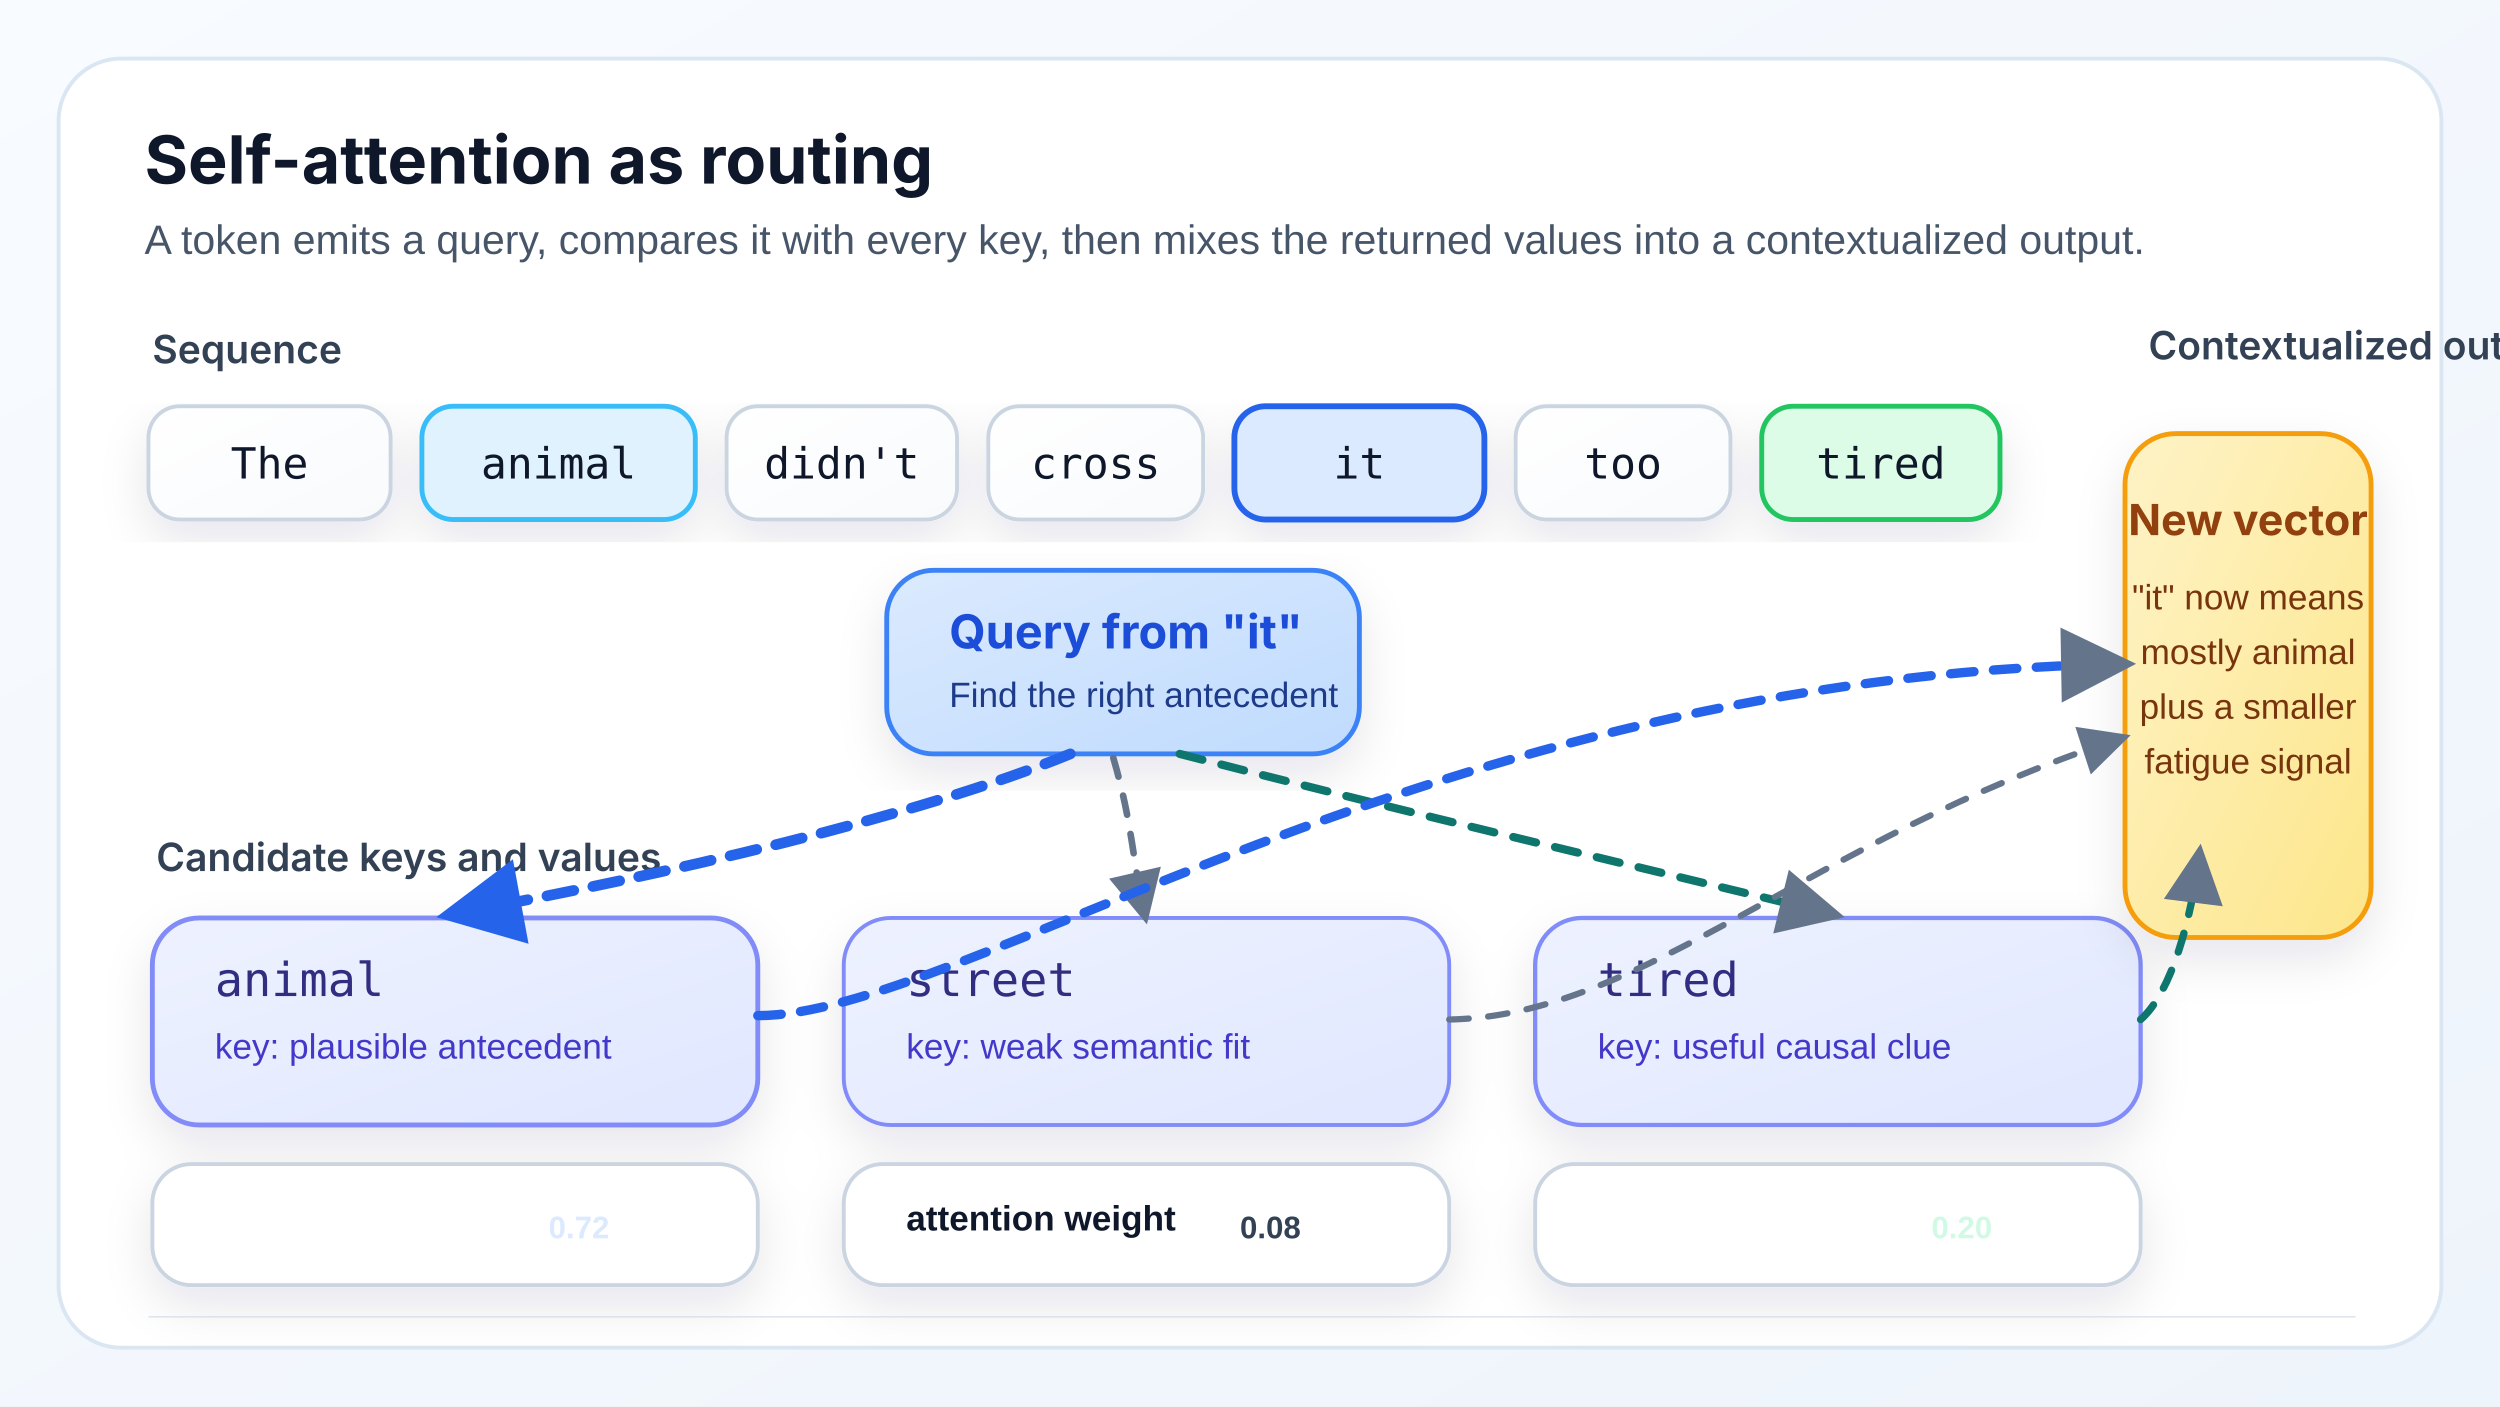
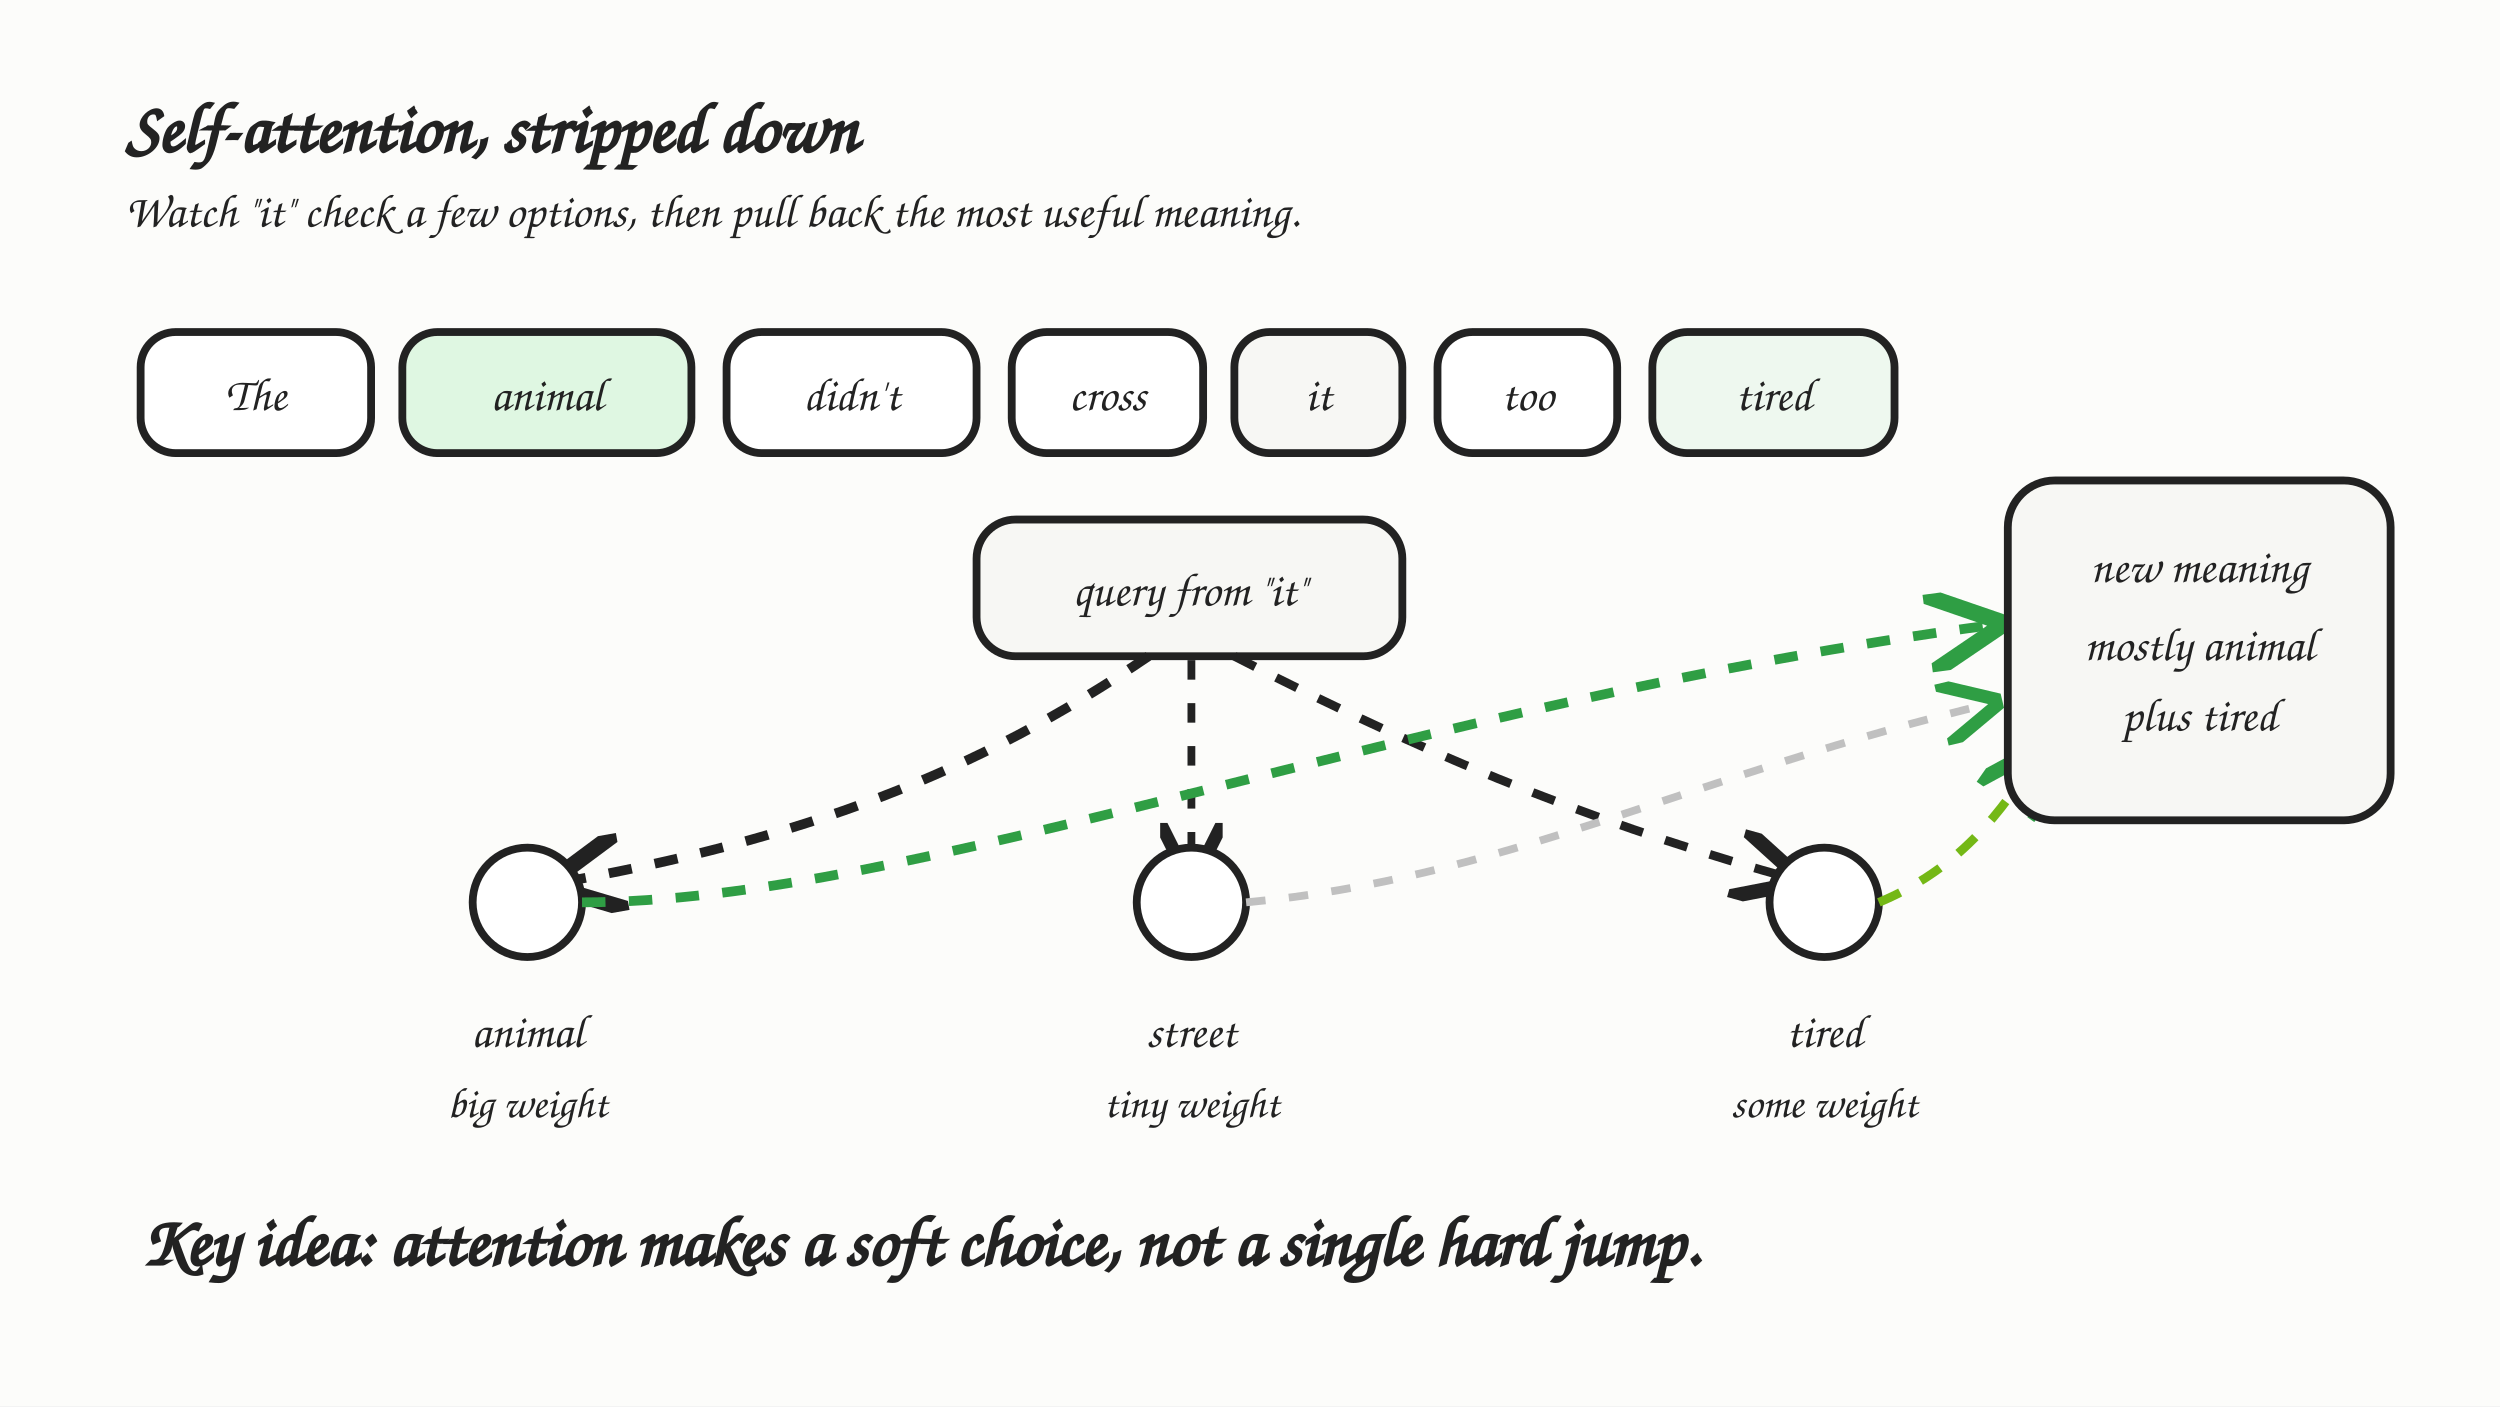
<svg xmlns="http://www.w3.org/2000/svg" width="1280" height="720" viewBox="0 0 1280 720" role="img" aria-labelledby="title desc">
  <defs>
-     <linearGradient id="bg" x1="0" y1="0" x2="1" y2="1">
-       <stop offset="0%" stop-color="#f8fbff" />
-       <stop offset="100%" stop-color="#eef4fb" />
-     </linearGradient>
-     <linearGradient id="tokenFill" x1="0" y1="0" x2="1" y2="1">
-       <stop offset="0%" stop-color="#ffffff" />
-       <stop offset="100%" stop-color="#f8fafc" />
-     </linearGradient>
-     <linearGradient id="queryFill" x1="0" y1="0" x2="1" y2="1">
-       <stop offset="0%" stop-color="#dbeafe" />
-       <stop offset="100%" stop-color="#bfdbfe" />
-     </linearGradient>
-     <linearGradient id="memoryFill" x1="0" y1="0" x2="1" y2="1">
-       <stop offset="0%" stop-color="#eef2ff" />
-       <stop offset="100%" stop-color="#e0e7ff" />
-     </linearGradient>
-     <linearGradient id="outputFill" x1="0" y1="0" x2="1" y2="1">
-       <stop offset="0%" stop-color="#fef3c7" />
-       <stop offset="100%" stop-color="#fde68a" />
-     </linearGradient>
-     <filter id="shadow" x="-20%" y="-20%" width="140%" height="140%">
-       <feDropShadow dx="0" dy="10" stdDeviation="12" flood-color="#0f172a" flood-opacity="0.1" />
-     </filter>
-     <marker id="arrow" viewBox="0 0 10 10" refX="8" refY="5" markerWidth="8" markerHeight="8" orient="auto-start-reverse">
-       <path d="M 0 0 L 10 5 L 0 10 z" fill="#2563eb" />
-     </marker>
-     <marker id="arrowSoft" viewBox="0 0 10 10" refX="8" refY="5" markerWidth="8" markerHeight="8" orient="auto-start-reverse">
-       <path d="M 0 0 L 10 5 L 0 10 z" fill="#64748b" />
-     </marker>
    <style>
-       .title { font: 700 34px Inter, Arial, sans-serif; fill: #0f172a; }
-       .subtitle { font: 21px "IBM Plex Sans", Arial, sans-serif; fill: #475569; }
-       .label { font: 600 20px Inter, Arial, sans-serif; fill: #334155; }
-       .body { font: 18px "IBM Plex Sans", Arial, sans-serif; fill: #334155; }
-       .mono { font: 500 22px "Roboto Mono", monospace; fill: #0f172a; }
-       .scoreText { font: 700 16px "IBM Plex Sans", Arial, sans-serif; }
-       .qPulse {
-         transform-origin: 540px 304px;
-         animation: qPulse 6s ease-in-out infinite;
+       .ink { stroke: #222222; stroke-width: 4.5; stroke-linecap: round; stroke-linejoin: round; fill: none; }
+       .thin { stroke: #222222; stroke-width: 3.5; stroke-linecap: round; stroke-linejoin: round; fill: none; }
+       .token { fill: #ffffff; stroke: #222222; stroke-width: 4; }
+       .focus { fill: #dff7e2; stroke: #222222; stroke-width: 4; }
+       .soft { fill: #eef8ef; stroke: #222222; stroke-width: 4; }
+       .panel { fill: #f7f7f4; stroke: #222222; stroke-width: 4; }
+       .label { fill: #222222; font-family: "Comic Sans MS", "Chalkboard SE", "Marker Felt", cursive, sans-serif; }
+       .title { font-size: 36px; font-weight: 700; }
+       .body { font-size: 24px; }
+       .small { font-size: 22px; }
+       .arrow-strong { stroke: #222222; stroke-width: 5; stroke-dasharray: 12 12; animation: routeStrong 5.5s ease-in-out infinite; }
+       .arrow-weak { stroke: #222222; stroke-width: 4; stroke-dasharray: 10 12; animation: routeWeak 5.5s ease-in-out infinite; }
+       .arrow-mid { stroke: #222222; stroke-width: 4.5; stroke-dasharray: 12 12; animation: routeMid 5.5s ease-in-out infinite; }
+       .return-strong { stroke: #2f9e44; stroke-width: 5; stroke-dasharray: 12 12; animation: backStrong 5.5s ease-in-out infinite; }
+       .return-mid { stroke: #74b816; stroke-width: 4.5; stroke-dasharray: 12 12; animation: backMid 5.5s ease-in-out infinite; }
+       .return-weak { stroke: #c0c0c0; stroke-width: 4; stroke-dasharray: 10 12; animation: backWeak 5.5s ease-in-out infinite; }
+       .pulse { animation: pulse 5.5s ease-in-out infinite; transform-origin: 609px 301px; }
+       .output { animation: outPulse 5.5s ease-in-out infinite; transform-origin: 1090px 332px; }
+       .dot-strong { animation: dotStrong 5.5s ease-in-out infinite; }
+       .dot-mid { animation: dotMid 5.5s ease-in-out infinite; }
+       .dot-weak { animation: dotWeak 5.5s ease-in-out infinite; }
+       @keyframes pulse {
+         0%, 100% { transform: scale(1); }
+         14%, 28% { transform: scale(1.05); }
      }
-       .arrowStrong {
-         stroke-dasharray: 14 10;
-         animation: pulseStrong 6s ease-in-out infinite;
+       @keyframes routeStrong {
+         0%, 100% { opacity: 0.12; stroke-dashoffset: 0; }
+         15%, 40% { opacity: 1; stroke-dashoffset: -38; }
+         55% { opacity: 0.18; }
      }
-       .arrowWeak {
-         stroke-dasharray: 10 10;
-         animation: pulseWeak 6s ease-in-out infinite;
+       @keyframes routeWeak {
+         0%, 100% { opacity: 0.1; stroke-dashoffset: 0; }
+         18%, 40% { opacity: 0.35; stroke-dashoffset: -28; }
+         55% { opacity: 0.1; }
      }
-       .arrowMedium {
-         stroke-dasharray: 12 10;
-         animation: pulseMedium 6s ease-in-out infinite;
+       @keyframes routeMid {
+         0%, 100% { opacity: 0.1; stroke-dashoffset: 0; }
+         21%, 43% { opacity: 0.72; stroke-dashoffset: -32; }
+         58% { opacity: 0.12; }
      }
-       .returnStrong {
-         stroke-dasharray: 12 10;
-         animation: returnStrong 6s ease-in-out infinite;
+       @keyframes backStrong {
+         0%, 45%, 100% { opacity: 0.08; stroke-dashoffset: 0; }
+         58%, 86% { opacity: 1; stroke-dashoffset: -36; }
      }
-       .returnWeak {
-         stroke-dasharray: 10 10;
-         animation: returnWeak 6s ease-in-out infinite;
+       @keyframes backMid {
+         0%, 48%, 100% { opacity: 0.08; stroke-dashoffset: 0; }
+         61%, 86% { opacity: 0.78; stroke-dashoffset: -30; }
      }
-       .returnMedium {
-         stroke-dasharray: 10 10;
-         animation: returnMedium 6s ease-in-out infinite;
+       @keyframes backWeak {
+         0%, 50%, 100% { opacity: 0.05; stroke-dashoffset: 0; }
+         63%, 86% { opacity: 0.25; stroke-dashoffset: -24; }
      }
-       .animalBar {
-         animation: barStrong 6s ease-in-out infinite;
+       @keyframes outPulse {
+         0%, 58%, 100% { transform: scale(1); }
+         74% { transform: scale(1.04); }
      }
-       .streetBar {
-         animation: barWeak 6s ease-in-out infinite;
+       @keyframes dotStrong {
+         0%, 100% { fill: #ffffff; }
+         18%, 52% { fill: #baf3bd; }
      }
-       .tiredBar {
-         animation: barMedium 6s ease-in-out infinite;
+       @keyframes dotMid {
+         0%, 100% { fill: #ffffff; }
+         24%, 55% { fill: #ddf5df; }
      }
-       .outputPulse {
-         animation: outputPulse 6s ease-in-out infinite;
-       }
-       @keyframes qPulse {
-         0%, 100% { transform: scale(1); opacity: 0.88; }
-         12% { transform: scale(1.06); opacity: 1; }
-         24% { transform: scale(1); opacity: 0.92; }
-       }
-       @keyframes pulseStrong {
-         0%, 100% { opacity: 0.14; stroke-dashoffset: 0; }
-         18%, 44% { opacity: 1; stroke-dashoffset: -48; }
-         60% { opacity: 0.2; stroke-dashoffset: -70; }
-       }
-       @keyframes pulseWeak {
-         0%, 100% { opacity: 0.1; stroke-dashoffset: 0; }
-         22%, 46% { opacity: 0.55; stroke-dashoffset: -36; }
-         60% { opacity: 0.12; stroke-dashoffset: -56; }
-       }
-       @keyframes pulseMedium {
-         0%, 100% { opacity: 0.1; stroke-dashoffset: 0; }
-         26%, 52% { opacity: 0.78; stroke-dashoffset: -42; }
-         64% { opacity: 0.14; stroke-dashoffset: -62; }
-       }
-       @keyframes barStrong {
-         0%, 22%, 100% { width: 0; opacity: 0.25; }
-         34%, 56% { width: 180px; opacity: 1; }
-         70% { width: 180px; opacity: 0.4; }
-       }
-       @keyframes barWeak {
-         0%, 24%, 100% { width: 0; opacity: 0.2; }
-         38%, 56% { width: 32px; opacity: 0.9; }
-         70% { width: 32px; opacity: 0.35; }
-       }
-       @keyframes barMedium {
-         0%, 26%, 100% { width: 0; opacity: 0.2; }
-         40%, 58% { width: 92px; opacity: 0.95; }
-         72% { width: 92px; opacity: 0.35; }
-       }
-       @keyframes returnStrong {
-         0%, 42%, 100% { opacity: 0.08; stroke-dashoffset: 0; }
-         54%, 82% { opacity: 0.95; stroke-dashoffset: -44; }
-       }
-       @keyframes returnWeak {
-         0%, 44%, 100% { opacity: 0.08; stroke-dashoffset: 0; }
-         58%, 82% { opacity: 0.45; stroke-dashoffset: -36; }
-       }
-       @keyframes returnMedium {
-         0%, 46%, 100% { opacity: 0.08; stroke-dashoffset: 0; }
-         60%, 84% { opacity: 0.72; stroke-dashoffset: -40; }
-       }
-       @keyframes outputPulse {
-         0%, 52%, 100% { transform: scale(1); opacity: 0.95; }
-         70% { transform: scale(1.03); opacity: 1; }
-         82% { transform: scale(1.01); opacity: 0.98; }
+       @keyframes dotWeak {
+         0%, 100% { fill: #ffffff; }
+         20%, 55% { fill: #f4f4f4; }
      }
    </style>
+     <marker id="arrow" viewBox="0 0 12 12" refX="10" refY="6" markerWidth="8" markerHeight="8" orient="auto-start-reverse">
+       <path d="M 0 0 L 12 6 L 0 12" fill="none" stroke="#222222" stroke-width="2.5" stroke-linecap="round" stroke-linejoin="round" />
+     </marker>
+     <marker id="arrowGreen" viewBox="0 0 12 12" refX="10" refY="6" markerWidth="8" markerHeight="8" orient="auto-start-reverse">
+       <path d="M 0 0 L 12 6 L 0 12" fill="none" stroke="#2f9e44" stroke-width="2.5" stroke-linecap="round" stroke-linejoin="round" />
+     </marker>
  </defs>
-   <rect width="1280" height="720" fill="url(#bg)" />
-   <rect x="30" y="30" width="1220" height="660" rx="32" fill="#ffffff" stroke="#dbe6f3" stroke-width="2" />
-   <text x="74" y="94" class="title">Self-attention as routing</text>
-   <text x="74" y="130" class="subtitle">
-     A token emits a query, compares it with every key, then mixes the returned values into a contextualized output.
-   </text>
-   <text x="78" y="186" class="label">Sequence</text>
-   <g filter="url(#shadow)">
-     <rect x="76" y="208" width="124" height="58" rx="16" fill="url(#tokenFill)" stroke="#cbd5e1" stroke-width="2" />
-     <rect x="216" y="208" width="140" height="58" rx="16" fill="#e0f2fe" stroke="#38bdf8" stroke-width="2.5" />
-     <rect x="372" y="208" width="118" height="58" rx="16" fill="url(#tokenFill)" stroke="#cbd5e1" stroke-width="2" />
-     <rect x="506" y="208" width="110" height="58" rx="16" fill="url(#tokenFill)" stroke="#cbd5e1" stroke-width="2" />
-     <rect x="632" y="208" width="128" height="58" rx="16" fill="#dbeafe" stroke="#2563eb" stroke-width="3" />
-     <rect x="776" y="208" width="110" height="58" rx="16" fill="url(#tokenFill)" stroke="#cbd5e1" stroke-width="2" />
-     <rect x="902" y="208" width="122" height="58" rx="16" fill="#dcfce7" stroke="#22c55e" stroke-width="2.5" />
+   <rect width="1280" height="720" fill="#fcfcfa" />
+   <text x="64" y="78" class="label title">Self-attention, stripped down</text>
+   <text x="64" y="116" class="label body">Watch "it" check a few options, then pull back the most useful meaning.</text>
+   <rect x="72" y="170" width="118" height="62" rx="18" class="token" />
+   <rect x="206" y="170" width="148" height="62" rx="18" class="focus" />
+   <rect x="372" y="170" width="128" height="62" rx="18" class="token" />
+   <rect x="518" y="170" width="98" height="62" rx="18" class="token" />
+   <rect x="632" y="170" width="86" height="62" rx="18" class="panel" />
+   <rect x="736" y="170" width="92" height="62" rx="18" class="token" />
+   <rect x="846" y="170" width="124" height="62" rx="18" class="soft" />
+   <text x="131" y="210" text-anchor="middle" class="label body">The</text>
+   <text x="280" y="210" text-anchor="middle" class="label body">animal</text>
+   <text x="436" y="210" text-anchor="middle" class="label body">didn't</text>
+   <text x="567" y="210" text-anchor="middle" class="label body">cross</text>
+   <text x="675" y="210" text-anchor="middle" class="label body">it</text>
+   <text x="782" y="210" text-anchor="middle" class="label body">too</text>
+   <text x="908" y="210" text-anchor="middle" class="label body">tired</text>
+   <g class="pulse">
+     <rect x="500" y="266" width="218" height="70" rx="20" class="panel" />
+     <text x="609" y="310" text-anchor="middle" class="label body">query from "it"</text>
  </g>
-   <text x="138" y="245" text-anchor="middle" class="mono">The</text>
-   <text x="286" y="245" text-anchor="middle" class="mono">animal</text>
-   <text x="431" y="245" text-anchor="middle" class="mono">didn't</text>
-   <text x="561" y="245" text-anchor="middle" class="mono">cross</text>
-   <text x="696" y="245" text-anchor="middle" class="mono">it</text>
-   <text x="831" y="245" text-anchor="middle" class="mono">too</text>
-   <text x="963" y="245" text-anchor="middle" class="mono">tired</text>
-   <g class="qPulse" filter="url(#shadow)">
-     <rect x="454" y="292" width="242" height="94" rx="24" fill="url(#queryFill)" stroke="#3b82f6" stroke-width="2.5" />
-     <text x="486" y="332" fill="#1d4ed8" font-family="Inter, Arial, sans-serif" font-size="24" font-weight="700">
-       Query from "it"
-     </text>
-     <text x="486" y="362" fill="#1e3a8a" font-family="IBM Plex Sans, Arial, sans-serif" font-size="18">
-       Find the right antecedent
-     </text>
+   <path d="M 588 336 C 500 396, 410 430, 286 452" class="arrow-strong" marker-end="url(#arrow)" fill="none" />
+   <path d="M 610 338 C 610 396, 610 416, 610 448" class="arrow-weak" marker-end="url(#arrow)" fill="none" />
+   <path d="M 632 336 C 744 394, 832 426, 918 450" class="arrow-mid" marker-end="url(#arrow)" fill="none" />
+   <circle cx="270" cy="462" r="28" class="token dot-strong" />
+   <circle cx="610" cy="462" r="28" class="token dot-weak" />
+   <circle cx="934" cy="462" r="28" class="token dot-mid" />
+   <text x="270" y="536" text-anchor="middle" class="label body">animal</text>
+   <text x="610" y="536" text-anchor="middle" class="label body">street</text>
+   <text x="934" y="536" text-anchor="middle" class="label body">tired</text>
+   <text x="270" y="572" text-anchor="middle" class="label small">big weight</text>
+   <text x="610" y="572" text-anchor="middle" class="label small">tiny weight</text>
+   <text x="934" y="572" text-anchor="middle" class="label small">some weight</text>
+   <path d="M 298 462 C 470 462, 720 360, 1020 320" class="return-strong" marker-end="url(#arrowGreen)" fill="none" />
+   <path d="M 638 462 C 770 450, 868 396, 1020 360" class="return-weak" marker-end="url(#arrowGreen)" fill="none" />
+   <path d="M 962 462 C 1010 442, 1030 406, 1044 386" class="return-mid" marker-end="url(#arrowGreen)" fill="none" />
+   <g class="output">
+     <rect x="1028" y="246" width="196" height="174" rx="24" class="panel" />
+     <text x="1126" y="298" text-anchor="middle" class="label body">new meaning</text>
+     <text x="1126" y="338" text-anchor="middle" class="label body">mostly animal</text>
+     <text x="1126" y="374" text-anchor="middle" class="label body">plus tired</text>
  </g>
-   <text x="80" y="446" class="label">Candidate keys and values</text>
-   <g filter="url(#shadow)">
-     <rect x="78" y="470" width="310" height="106" rx="24" fill="url(#memoryFill)" stroke="#818cf8" stroke-width="2.5" />
-     <rect x="78" y="596" width="310" height="62" rx="20" fill="#ffffff" stroke="#cbd5e1" stroke-width="2" />
-     <rect x="78" y="596" width="0" height="62" rx="20" fill="#2563eb" opacity="0.92" class="animalBar" />
-     <rect x="432" y="470" width="310" height="106" rx="24" fill="url(#memoryFill)" stroke="#818cf8" stroke-width="2" />
-     <rect x="432" y="596" width="310" height="62" rx="20" fill="#ffffff" stroke="#cbd5e1" stroke-width="2" />
-     <rect x="432" y="596" width="0" height="62" rx="20" fill="#64748b" opacity="0.92" class="streetBar" />
-     <rect x="786" y="470" width="310" height="106" rx="24" fill="url(#memoryFill)" stroke="#818cf8" stroke-width="2.2" />
-     <rect x="786" y="596" width="310" height="62" rx="20" fill="#ffffff" stroke="#cbd5e1" stroke-width="2" />
-     <rect x="786" y="596" width="0" height="62" rx="20" fill="#0f766e" opacity="0.92" class="tiredBar" />
-   </g>
-   <text x="110" y="510" fill="#312e81" font-family="Roboto Mono, monospace" font-size="24" font-weight="500">animal</text>
-   <text x="110" y="542" fill="#4338ca" font-family="IBM Plex Sans, Arial, sans-serif" font-size="18">key: plausible antecedent</text>
-   <text x="110" y="630" fill="#ffffff" font-family="IBM Plex Sans, Arial, sans-serif" font-size="18" font-weight="700">attention weight</text>
-   <text x="312" y="634" text-anchor="end" class="scoreText" fill="#dbeafe">0.72</text>
-   <text x="464" y="510" fill="#312e81" font-family="Roboto Mono, monospace" font-size="24" font-weight="500">street</text>
-   <text x="464" y="542" fill="#4338ca" font-family="IBM Plex Sans, Arial, sans-serif" font-size="18">key: weak semantic fit</text>
-   <text x="464" y="630" fill="#0f172a" font-family="IBM Plex Sans, Arial, sans-serif" font-size="18" font-weight="700">attention weight</text>
-   <text x="666" y="634" text-anchor="end" class="scoreText" fill="#334155">0.08</text>
-   <text x="818" y="510" fill="#312e81" font-family="Roboto Mono, monospace" font-size="24" font-weight="500">tired</text>
-   <text x="818" y="542" fill="#4338ca" font-family="IBM Plex Sans, Arial, sans-serif" font-size="18">key: useful causal clue</text>
-   <text x="818" y="630" fill="#ffffff" font-family="IBM Plex Sans, Arial, sans-serif" font-size="18" font-weight="700">attention weight</text>
-   <text x="1020" y="634" text-anchor="end" class="scoreText" fill="#d1fae5">0.20</text>
-   <path d="M 548 386 C 470 418, 340 448, 232 468" fill="none" stroke="#2563eb" stroke-width="5.5" stroke-linecap="round" marker-end="url(#arrow)" class="arrowStrong" />
-   <path d="M 570 388 C 580 422, 580 442, 586 468" fill="none" stroke="#64748b" stroke-width="3.4" stroke-linecap="round" marker-end="url(#arrowSoft)" class="arrowWeak" />
-   <path d="M 604 386 C 720 416, 848 446, 938 468" fill="none" stroke="#0f766e" stroke-width="4.2" stroke-linecap="round" marker-end="url(#arrowSoft)" class="arrowMedium" />
-   <text x="1100" y="184" class="label">Contextualized output</text>
-   <g class="outputPulse" filter="url(#shadow)">
-     <rect x="1088" y="222" width="126" height="258" rx="26" fill="url(#outputFill)" stroke="#f59e0b" stroke-width="2.5" />
-     <text x="1151" y="274" text-anchor="middle" fill="#92400e" font-family="Inter, Arial, sans-serif" font-size="22" font-weight="700">
-       New vector
-     </text>
-     <text x="1151" y="312" text-anchor="middle" fill="#78350f" font-family="IBM Plex Sans, Arial, sans-serif" font-size="18">
-       "it" now means
-     </text>
-     <text x="1151" y="340" text-anchor="middle" fill="#78350f" font-family="IBM Plex Sans, Arial, sans-serif" font-size="18">
-       mostly animal
-     </text>
-     <text x="1151" y="368" text-anchor="middle" fill="#78350f" font-family="IBM Plex Sans, Arial, sans-serif" font-size="18">
-       plus a smaller
-     </text>
-     <text x="1151" y="396" text-anchor="middle" fill="#78350f" font-family="IBM Plex Sans, Arial, sans-serif" font-size="18">
-       fatigue signal
-     </text>
-   </g>
-   <path d="M 388 520 C 492 520, 734 346, 1086 340" fill="none" stroke="#2563eb" stroke-width="4.8" stroke-linecap="round" marker-end="url(#arrowSoft)" class="returnStrong" />
-   <path d="M 742 522 C 842 520, 926 430, 1086 378" fill="none" stroke="#64748b" stroke-width="3.2" stroke-linecap="round" marker-end="url(#arrowSoft)" class="returnWeak" />
-   <path d="M 1096 522 C 1112 508, 1122 470, 1126 438" fill="none" stroke="#0f766e" stroke-width="3.8" stroke-linecap="round" marker-end="url(#arrowSoft)" class="returnMedium" />
-   <rect x="76" y="674" width="1130" height="0.5" fill="#cbd5e1" />
+   <text x="72" y="648" class="label title">Key idea: attention makes a soft choice, not a single hard jump.</text>
</svg>
